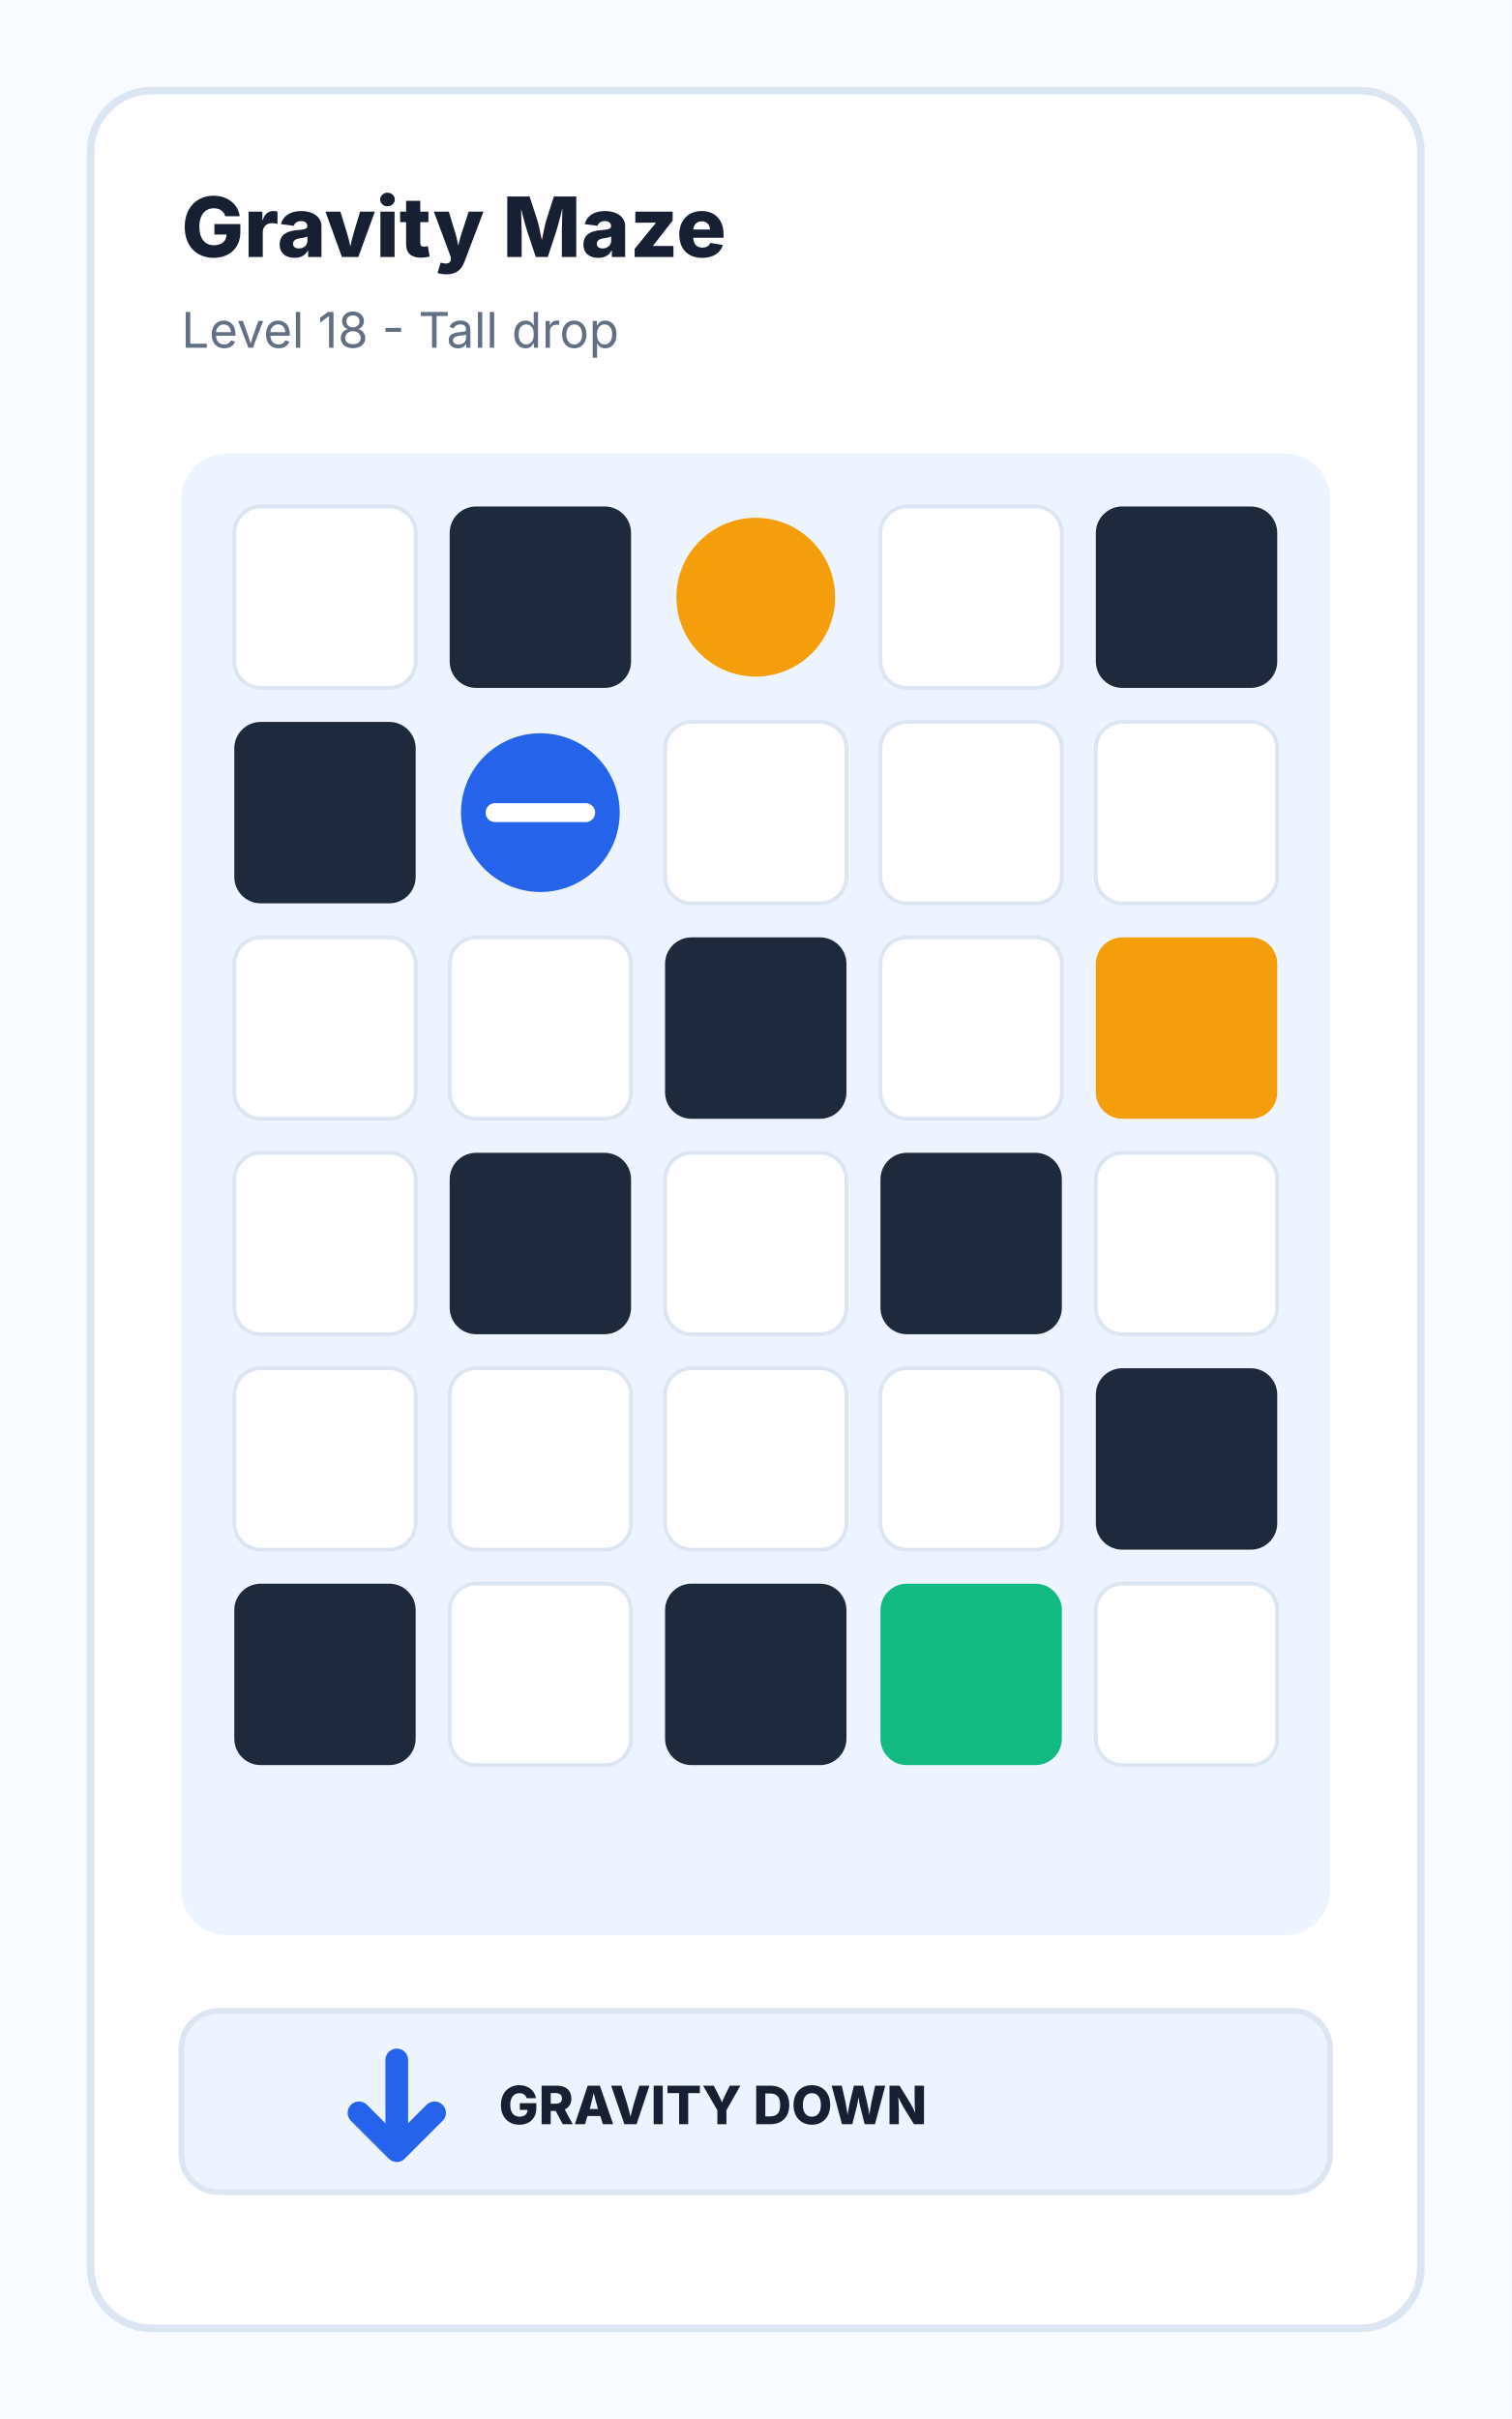
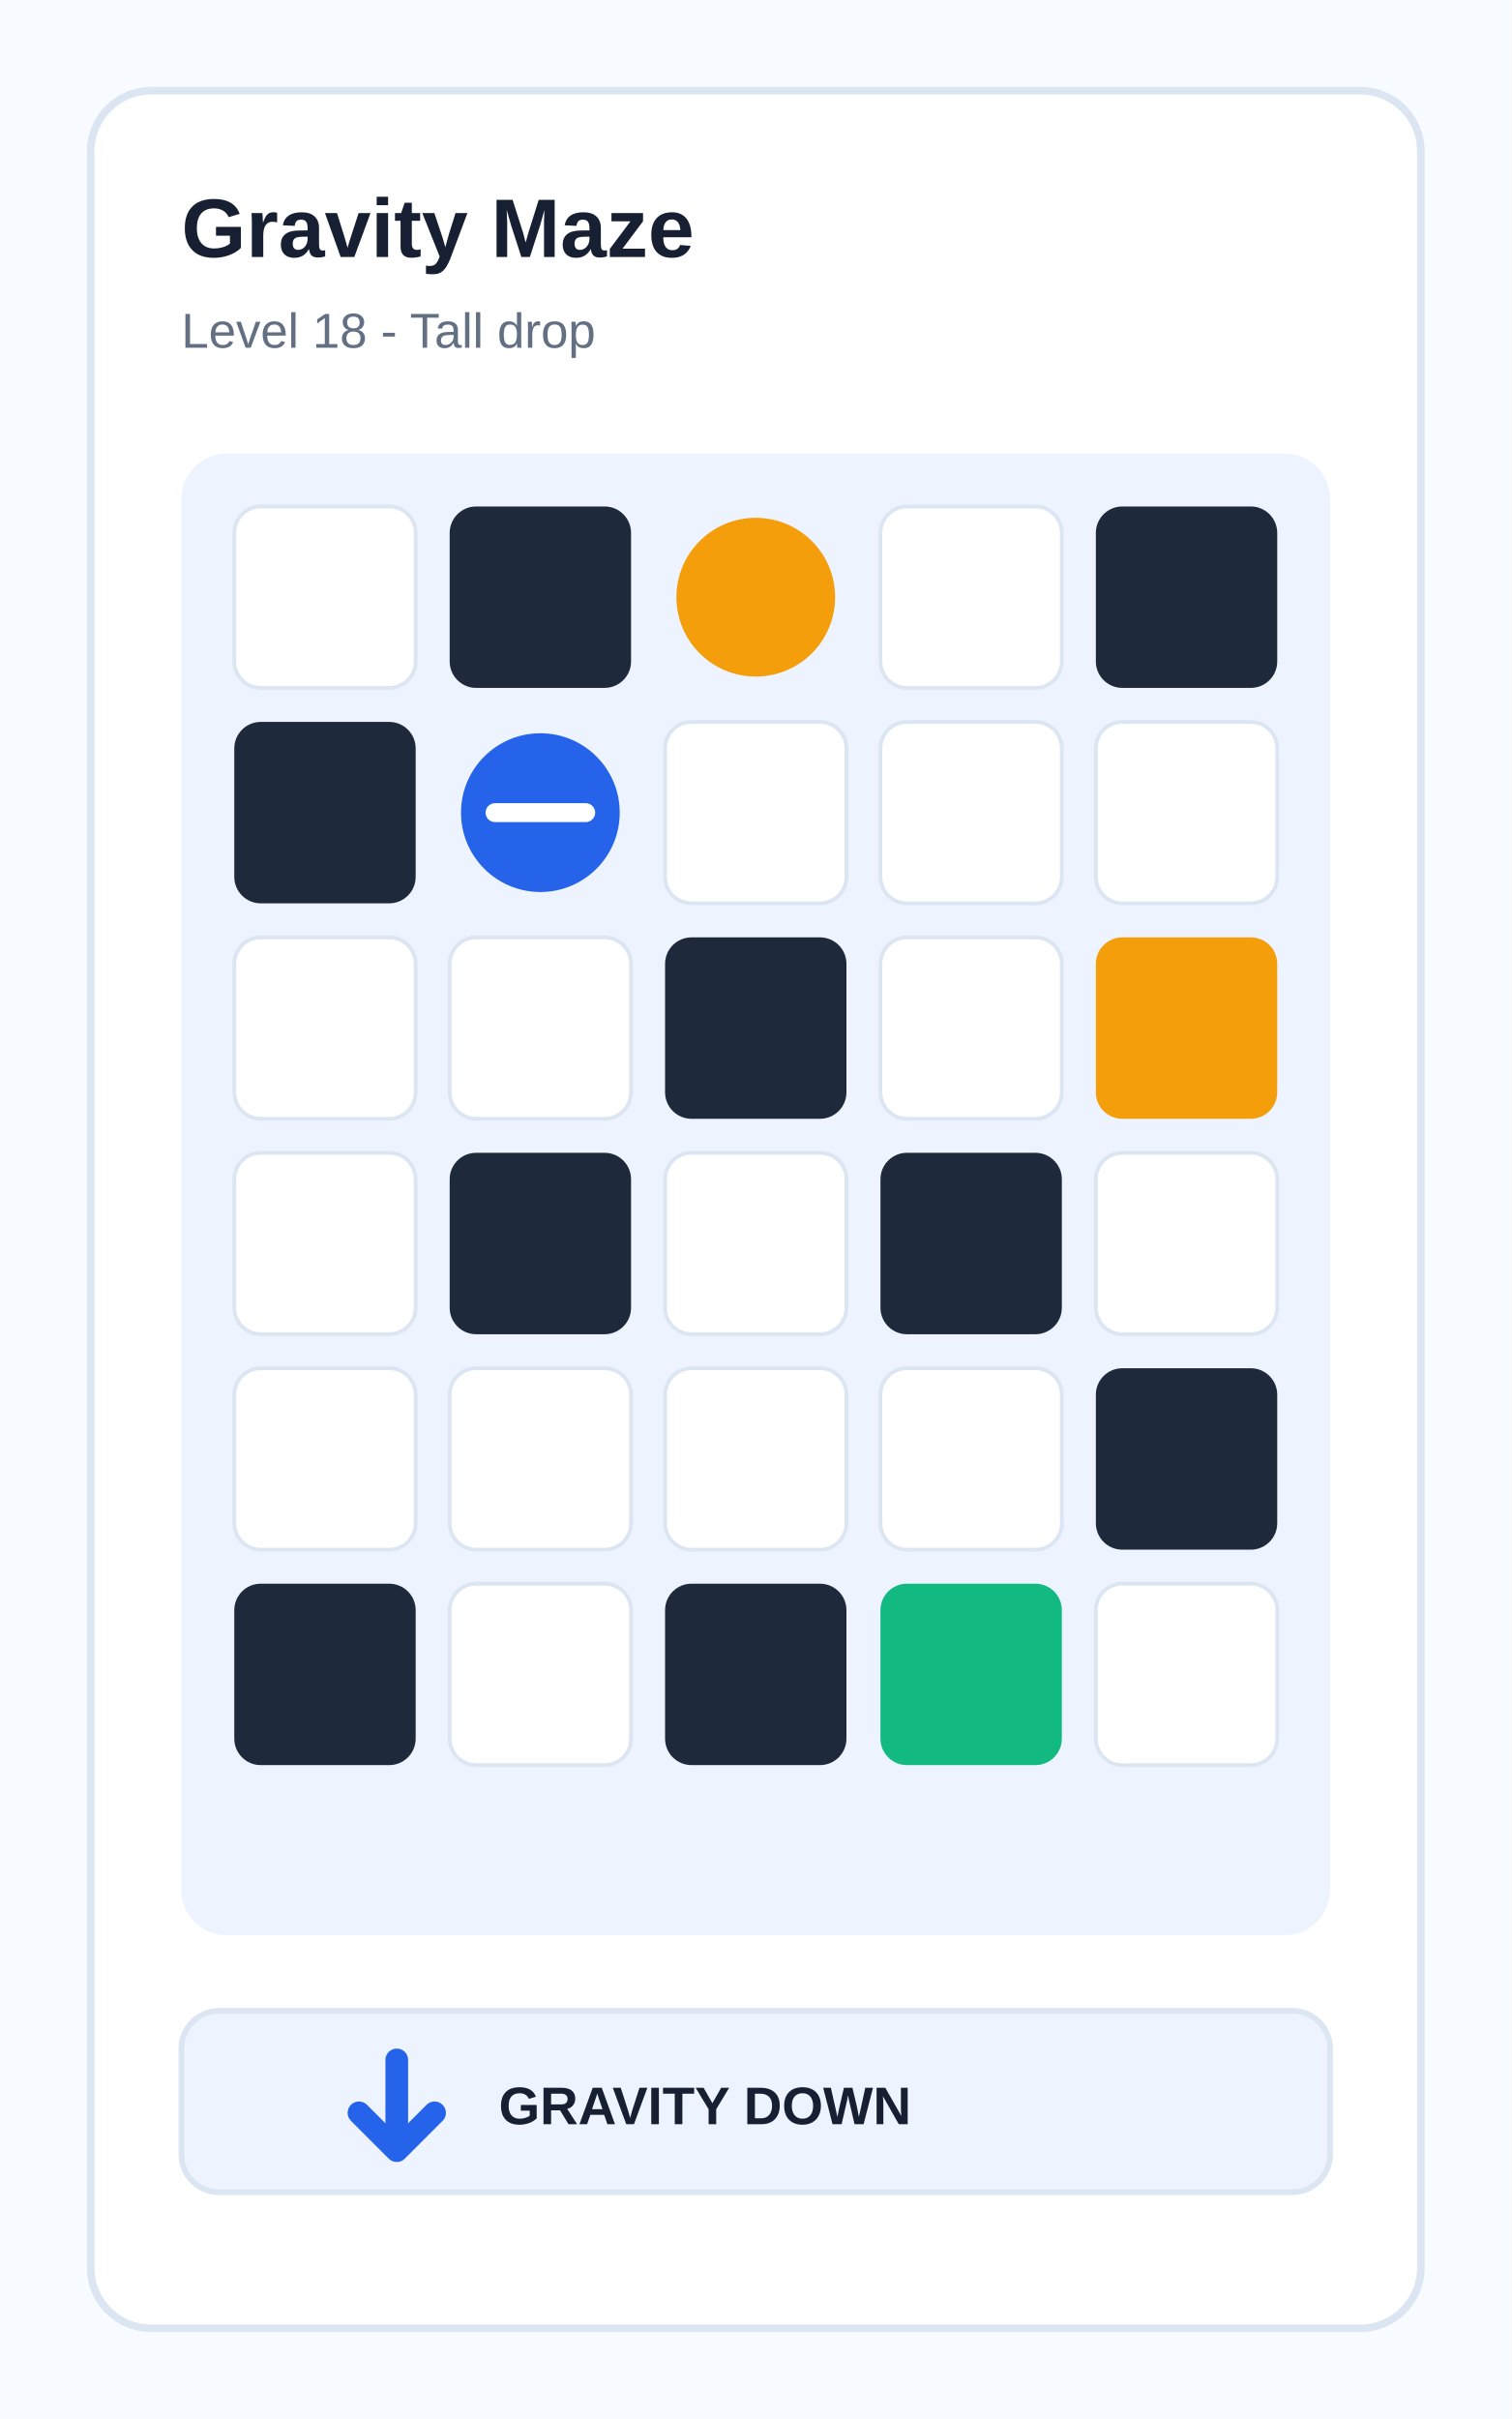
<svg xmlns="http://www.w3.org/2000/svg" width="800" height="1280" viewBox="0 0 800 1280" role="img" aria-labelledby="title desc">
  <rect width="800" height="1280" fill="#f8fbff" />
  <rect x="48" y="48" width="704" height="1184" rx="32" fill="#ffffff" stroke="#dce5f2" stroke-width="4" />
-   <text x="96" y="136" fill="#172033" font-family="Inter, Segoe UI, Arial, sans-serif" font-size="44" font-weight="800">Gravity Maze</text>
-   <text x="96" y="184" fill="#637084" font-family="Inter, Segoe UI, Arial, sans-serif" font-size="26">Level 18 - Tall drop</text>
+   <text x="96" y="136" fill="#172033" font-family="'Google Sans', 'Product Sans', 'Segoe UI', Arial, sans-serif" font-size="44" font-weight="800">Gravity Maze</text>
+   <text x="96" y="184" fill="#637084" font-family="'Google Sans', 'Product Sans', 'Segoe UI', Arial, sans-serif" font-size="26">Level 18 - Tall drop</text>
  <g transform="translate(96 240)">
    <rect width="608" height="784" rx="24" fill="#edf4ff" />
    <g transform="translate(28 28)">
      <rect x="0" y="0" width="96" height="96" rx="14" fill="#ffffff" stroke="#dce5f2" stroke-width="2" />
      <rect x="114" y="0" width="96" height="96" rx="14" fill="#1e293b" />
      <circle cx="276" cy="48" r="42" fill="#f59e0b" />
      <rect x="342" y="0" width="96" height="96" rx="14" fill="#ffffff" stroke="#dce5f2" stroke-width="2" />
      <rect x="456" y="0" width="96" height="96" rx="14" fill="#1e293b" />
      <rect x="0" y="114" width="96" height="96" rx="14" fill="#1e293b" />
      <circle cx="162" cy="162" r="42" fill="#2563eb" />
      <path d="M138 162h48" stroke="#ffffff" stroke-width="10" stroke-linecap="round" />
      <rect x="228" y="114" width="96" height="96" rx="14" fill="#ffffff" stroke="#dce5f2" stroke-width="2" />
      <rect x="342" y="114" width="96" height="96" rx="14" fill="#ffffff" stroke="#dce5f2" stroke-width="2" />
      <rect x="456" y="114" width="96" height="96" rx="14" fill="#ffffff" stroke="#dce5f2" stroke-width="2" />
      <rect x="0" y="228" width="96" height="96" rx="14" fill="#ffffff" stroke="#dce5f2" stroke-width="2" />
      <rect x="114" y="228" width="96" height="96" rx="14" fill="#ffffff" stroke="#dce5f2" stroke-width="2" />
      <rect x="228" y="228" width="96" height="96" rx="14" fill="#1e293b" />
      <rect x="342" y="228" width="96" height="96" rx="14" fill="#ffffff" stroke="#dce5f2" stroke-width="2" />
      <rect x="456" y="228" width="96" height="96" rx="14" fill="#f59e0b" />
      <rect x="0" y="342" width="96" height="96" rx="14" fill="#ffffff" stroke="#dce5f2" stroke-width="2" />
      <rect x="114" y="342" width="96" height="96" rx="14" fill="#1e293b" />
      <rect x="228" y="342" width="96" height="96" rx="14" fill="#ffffff" stroke="#dce5f2" stroke-width="2" />
      <rect x="342" y="342" width="96" height="96" rx="14" fill="#1e293b" />
      <rect x="456" y="342" width="96" height="96" rx="14" fill="#ffffff" stroke="#dce5f2" stroke-width="2" />
      <rect x="0" y="456" width="96" height="96" rx="14" fill="#ffffff" stroke="#dce5f2" stroke-width="2" />
      <rect x="114" y="456" width="96" height="96" rx="14" fill="#ffffff" stroke="#dce5f2" stroke-width="2" />
      <rect x="228" y="456" width="96" height="96" rx="14" fill="#ffffff" stroke="#dce5f2" stroke-width="2" />
      <rect x="342" y="456" width="96" height="96" rx="14" fill="#ffffff" stroke="#dce5f2" stroke-width="2" />
      <rect x="456" y="456" width="96" height="96" rx="14" fill="#1e293b" />
      <rect x="0" y="570" width="96" height="96" rx="14" fill="#1e293b" />
      <rect x="114" y="570" width="96" height="96" rx="14" fill="#ffffff" stroke="#dce5f2" stroke-width="2" />
      <rect x="228" y="570" width="96" height="96" rx="14" fill="#1e293b" />
      <rect x="342" y="570" width="96" height="96" rx="14" fill="#12b981" />
      <rect x="456" y="570" width="96" height="96" rx="14" fill="#ffffff" stroke="#dce5f2" stroke-width="2" />
    </g>
  </g>
  <g transform="translate(96 1064)">
    <rect width="608" height="96" rx="20" fill="#edf4ff" stroke="#dce5f2" stroke-width="3" />
    <path d="M114 26v44" stroke="#2563eb" stroke-width="12" stroke-linecap="round" />
    <path d="M94 54l20 20 20-20" fill="none" stroke="#2563eb" stroke-width="12" stroke-linecap="round" stroke-linejoin="round" />
-     <text x="168" y="60" fill="#172033" font-family="Inter, Segoe UI, Arial, sans-serif" font-size="28" font-weight="800">GRAVITY DOWN</text>
+     <text x="168" y="60" fill="#172033" font-family="'Google Sans', 'Product Sans', 'Segoe UI', Arial, sans-serif" font-size="28" font-weight="800">GRAVITY DOWN</text>
  </g>
</svg>
